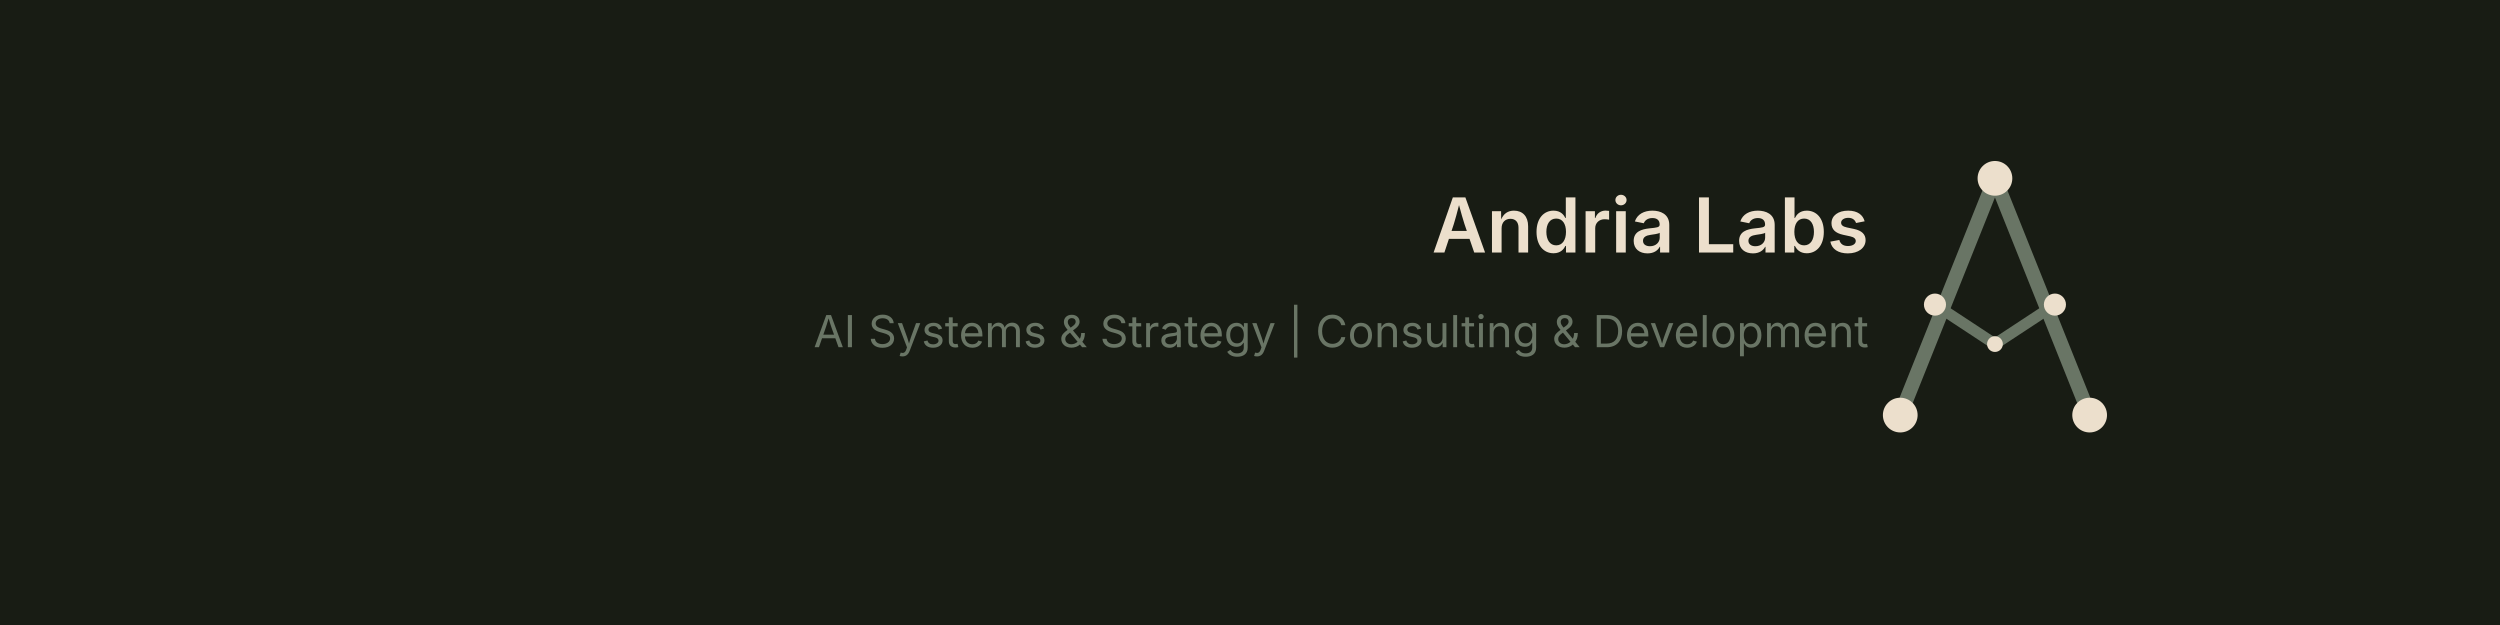
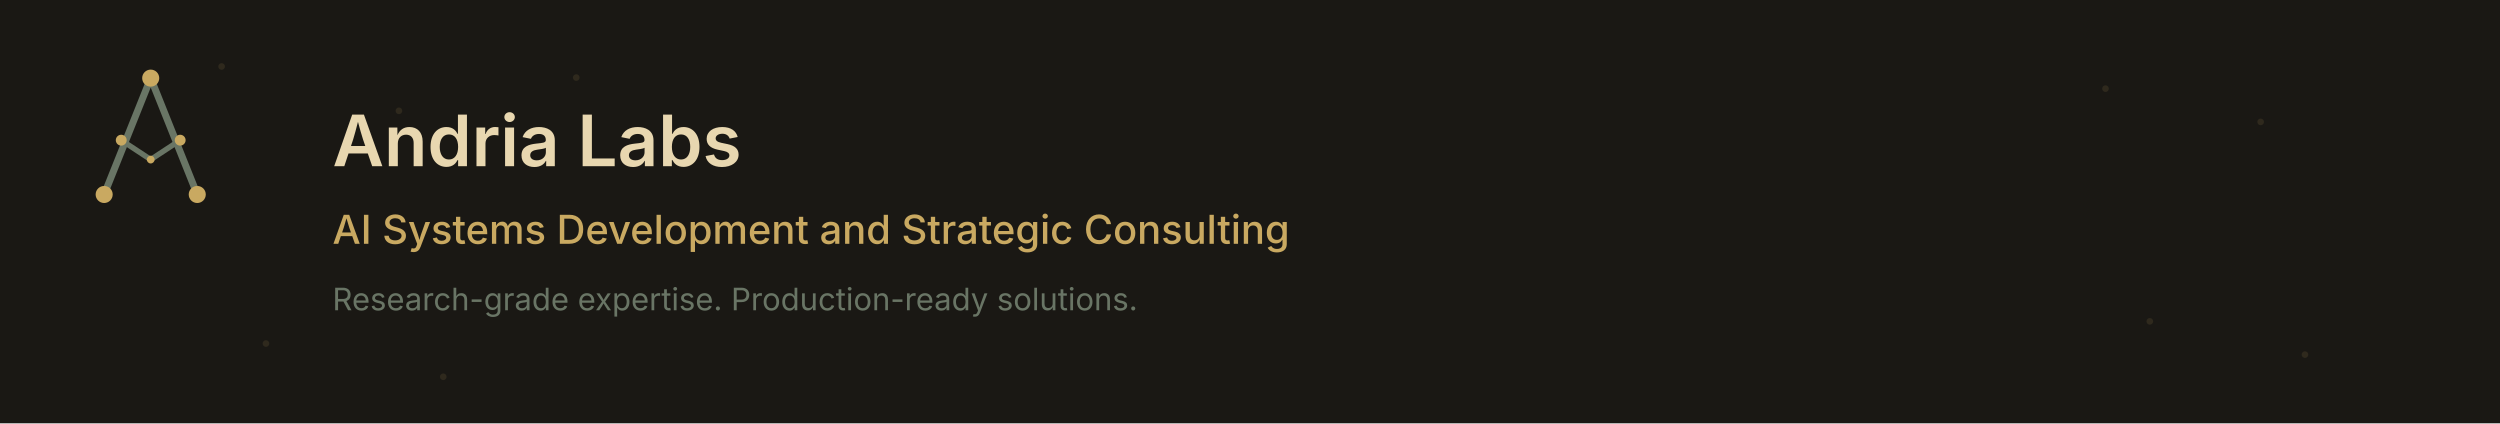
- <svg xmlns="http://www.w3.org/2000/svg" width="1584" height="396" viewBox="0 0 1584 396">
-   <rect width="1584" height="396" fill="#181c14" />
-   <g transform="translate(1184, 98)">
-     <g stroke="#697565" stroke-linecap="round" stroke-width="9" fill="none">
+ <svg xmlns="http://www.w3.org/2000/svg" width="1128" height="191" viewBox="0 0 1128 191">
+   <rect width="1128" height="191" fill="#1A1814" />
+   <g opacity="0.12" fill="#C9A961">
+     <circle cx="100" cy="30" r="1.5" />
+     <circle cx="180" cy="50" r="1.5" />
+     <circle cx="260" cy="35" r="1.5" />
+     <circle cx="950" cy="40" r="1.5" />
+     <circle cx="1020" cy="55" r="1.5" />
+     <circle cx="120" cy="155" r="1.5" />
+     <circle cx="200" cy="170" r="1.5" />
+     <circle cx="970" cy="145" r="1.5" />
+     <circle cx="1040" cy="160" r="1.5" />
+   </g>
+   <g transform="translate(40, 30) scale(0.35)">
+     <g stroke="#697565" stroke-linecap="round" stroke-width="9">
      <path d="M80 15 20 165M80 15l60 150" />
    </g>
-     <g stroke="#697565" stroke-linecap="round" stroke-width="7" fill="none">
+     <g stroke="#697565" stroke-linecap="round" stroke-width="7">
      <path d="m80 120-38-25M80 120l38-25" />
    </g>
-     <g fill="#ecdfcc">
+     <g fill="#C9A961">
      <circle cx="80" cy="15" r="11" />
      <circle cx="20" cy="165" r="11" />
      <circle cx="140" cy="165" r="11" />
      <circle cx="42" cy="95" r="7" />
      <circle cx="118" cy="95" r="7" />
      <circle cx="80" cy="120" r="5" />
    </g>
  </g>
-   <text x="1184" y="160" font-family="system-ui, -apple-system, sans-serif" font-size="48" font-weight="600" fill="#ecdfcc" text-anchor="end">Andria Labs</text>
-   <text x="1184" y="220" font-family="system-ui, -apple-system, sans-serif" font-size="28" fill="#697565" text-anchor="end">AI Systems &amp; Strategy | Consulting &amp; Development</text>
+   <text x="150" y="75" font-family="-apple-system, BlinkMacSystemFont, 'Segoe UI', sans-serif" font-size="32" font-weight="600" fill="#E8D7B0">Andria Labs</text>
+   <text x="150" y="110" font-family="-apple-system, BlinkMacSystemFont, 'Segoe UI', sans-serif" font-size="18" font-weight="500" fill="#C9A961">AI Systems Development and Strategic Consulting</text>
+   <text x="150" y="140" font-family="-apple-system, BlinkMacSystemFont, 'Segoe UI', sans-serif" font-size="14" fill="#697565">Research-grade expertise. Production-ready solutions.</text>
</svg>
